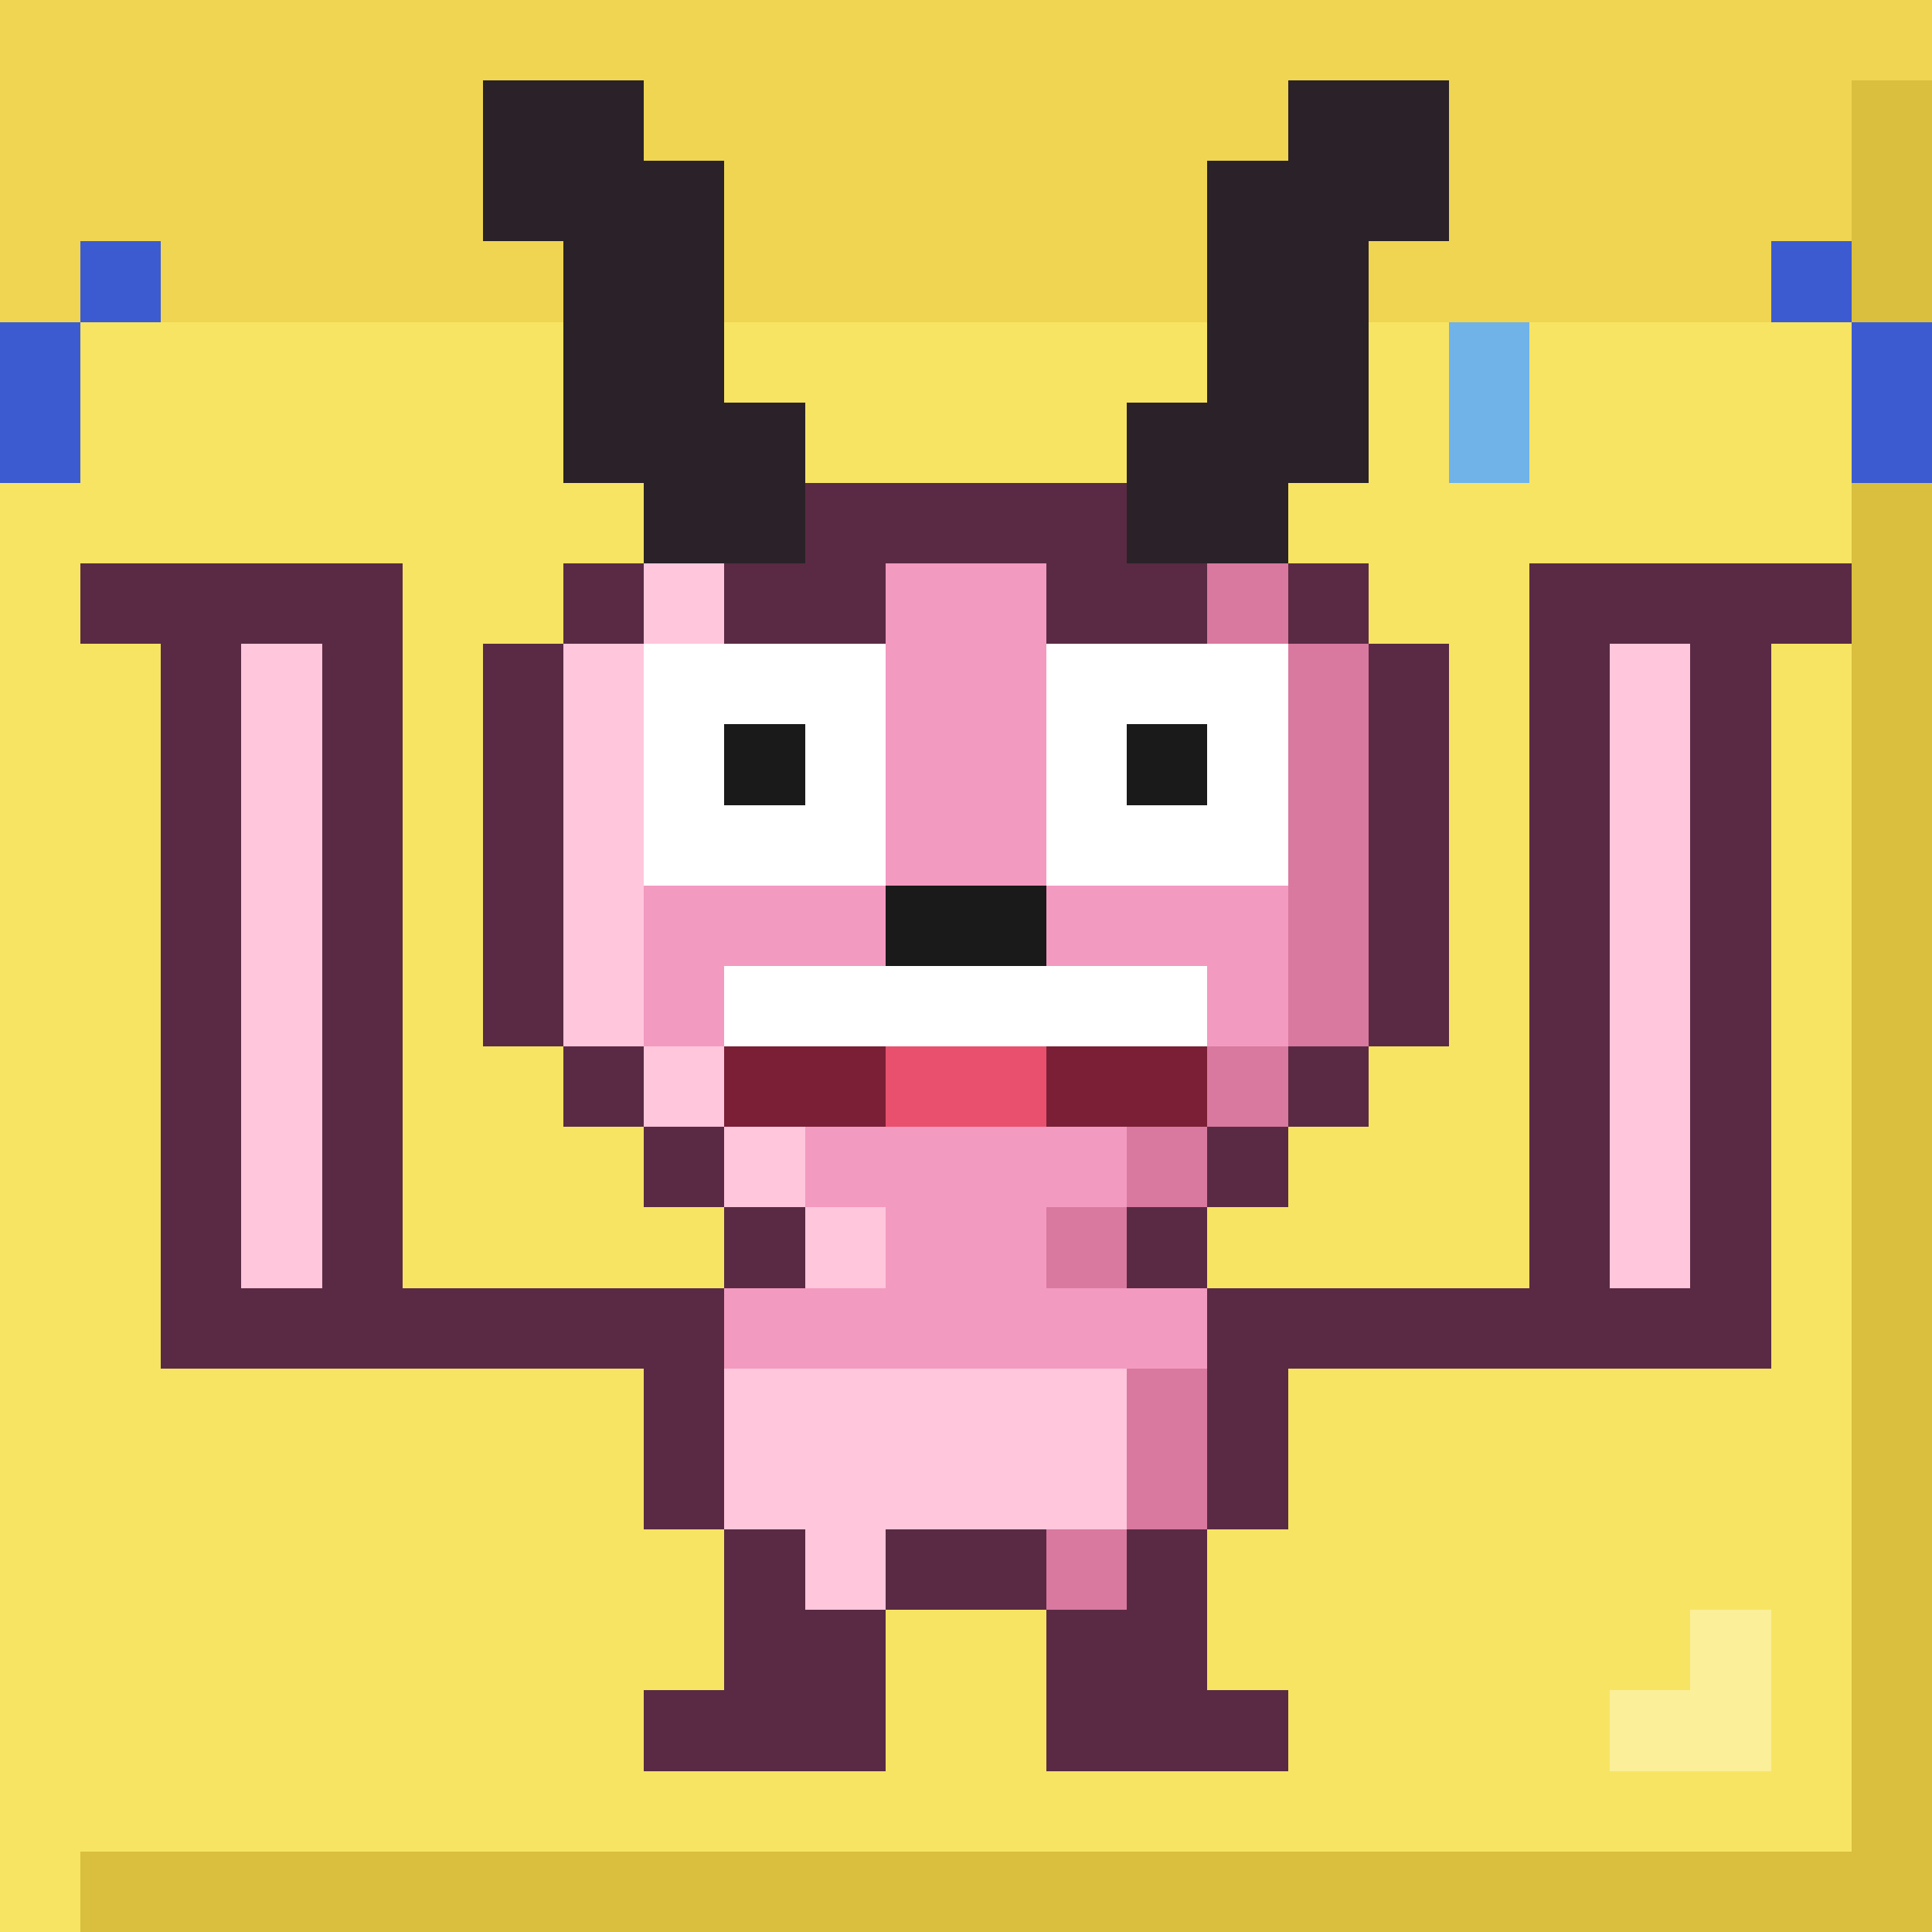
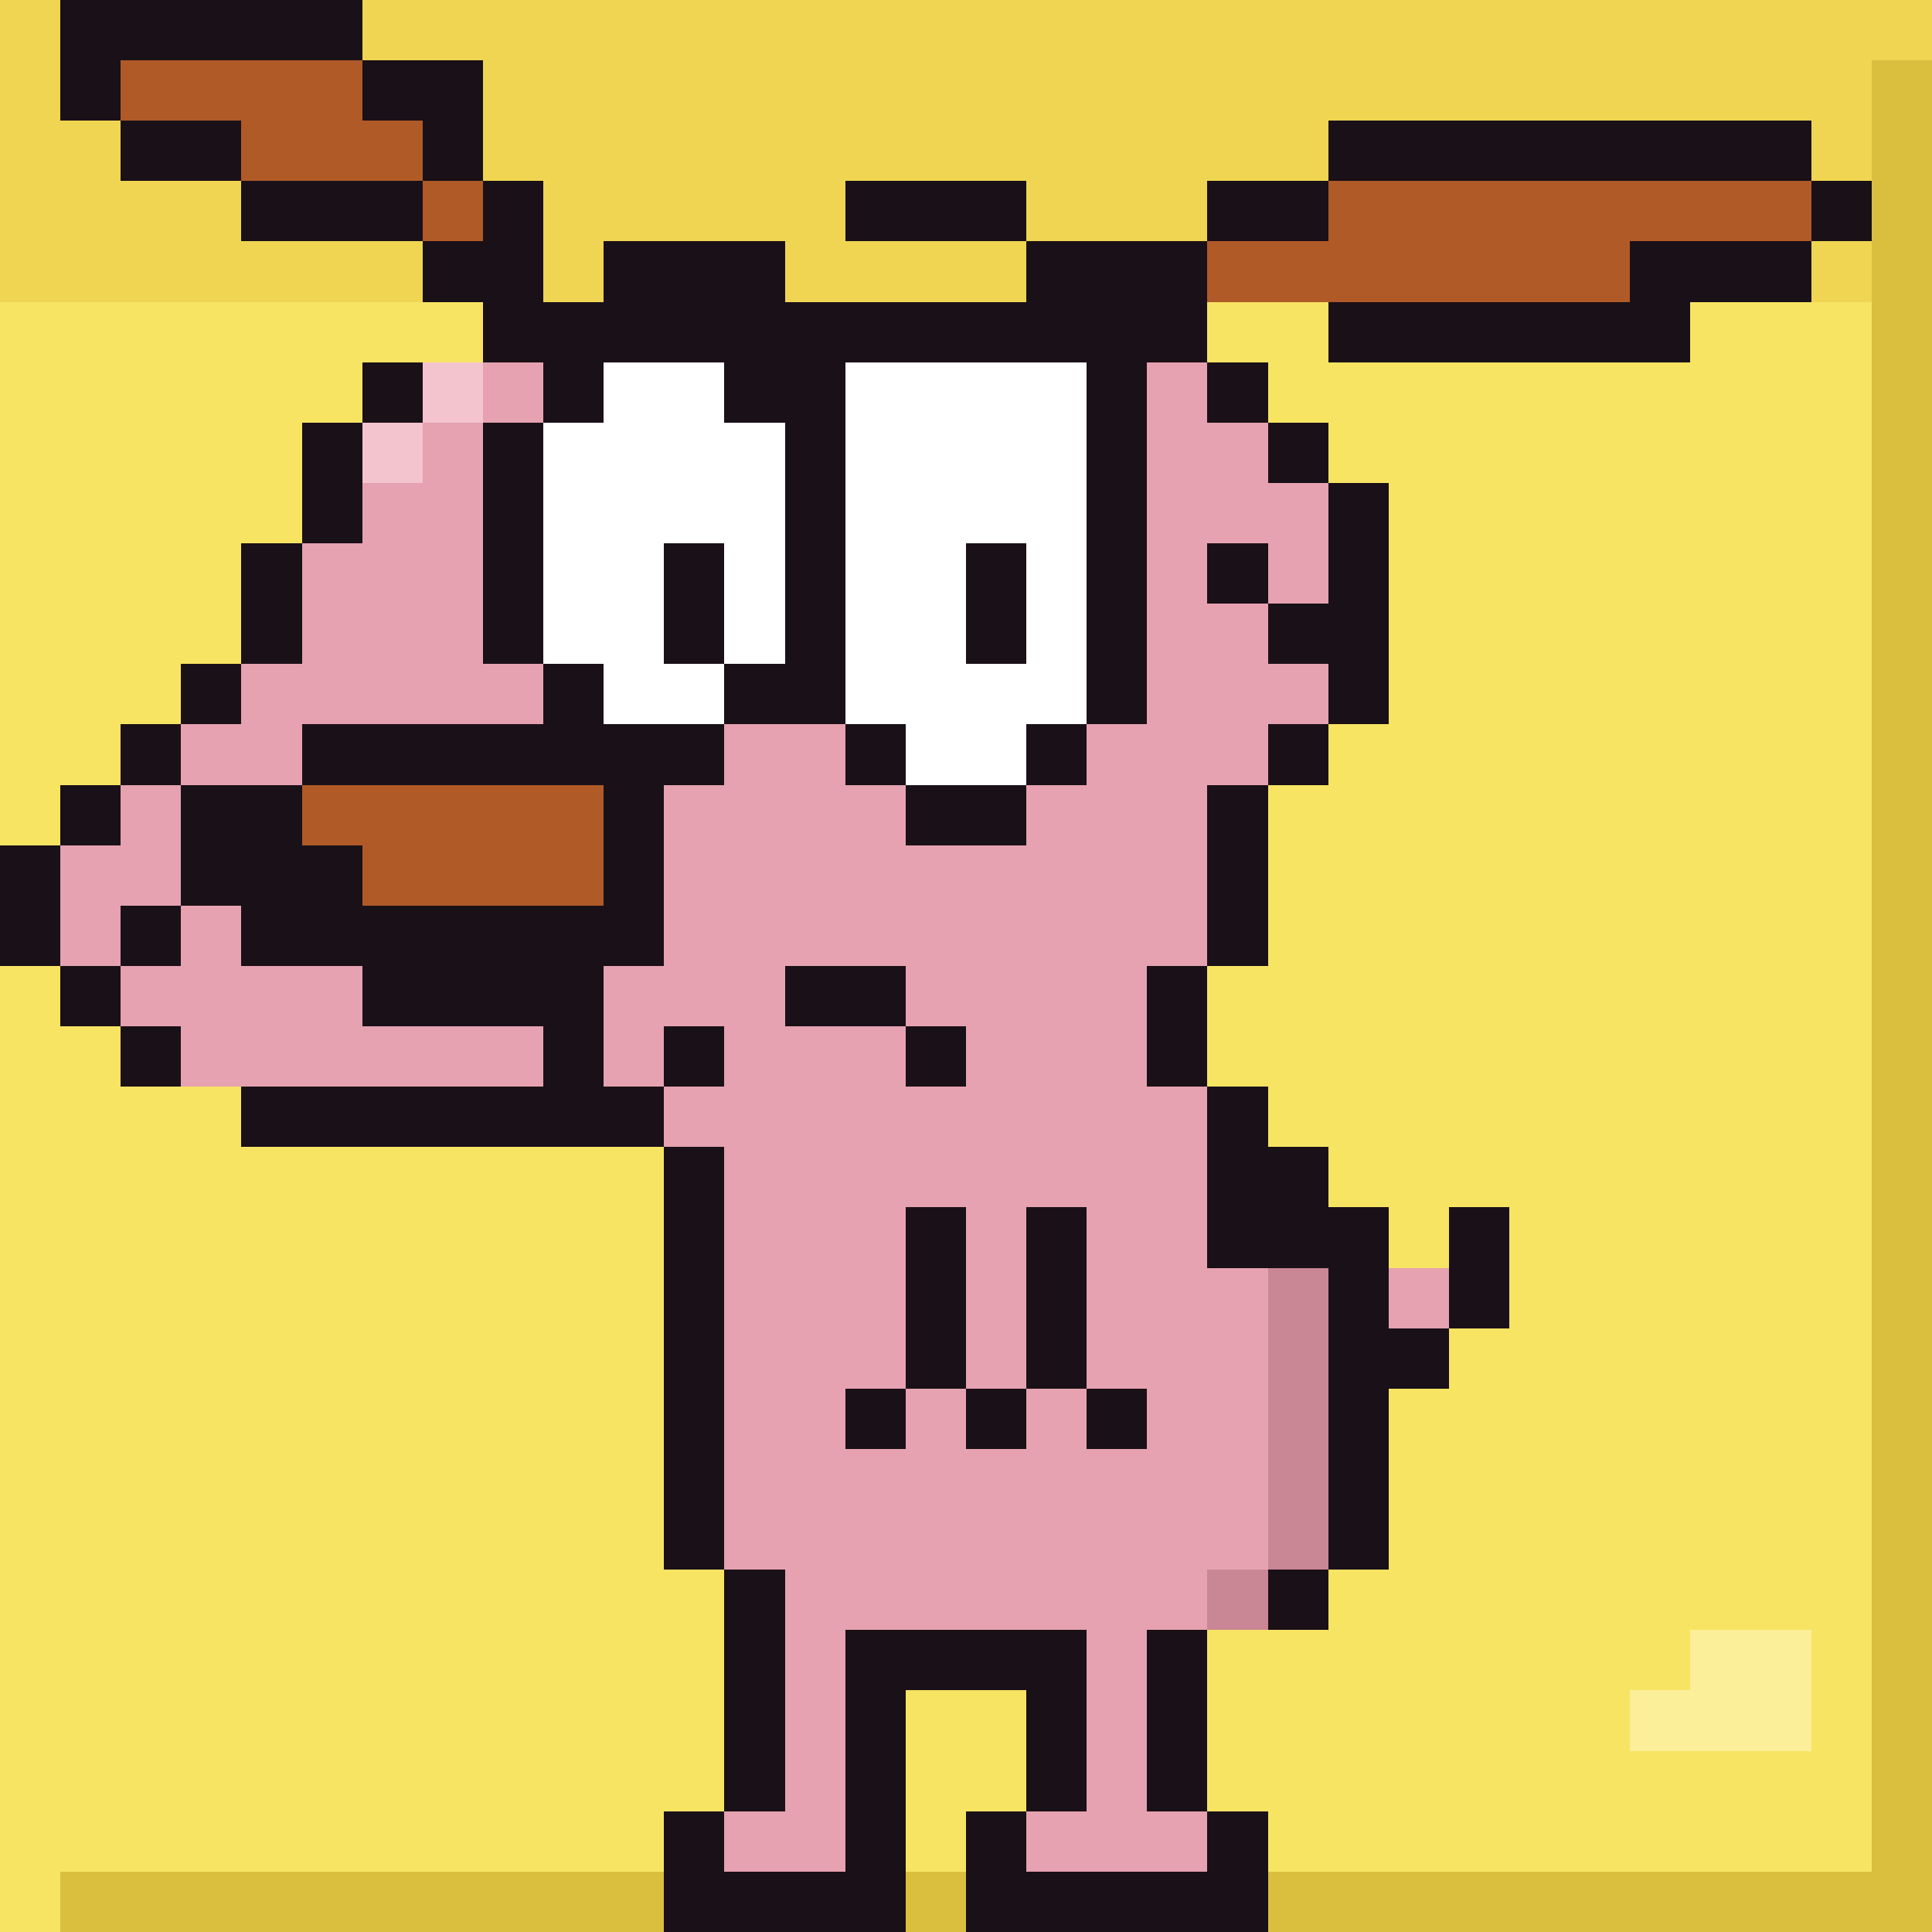
- <svg xmlns="http://www.w3.org/2000/svg" width="24" height="24" viewBox="0 0 24 24" shape-rendering="crispEdges">
-   <rect x="0" y="0" width="24" height="24" fill="#f7e463" />
-   <rect x="0" y="0" width="24" height="4" fill="#efd552" />
-   <rect x="23" y="1" width="1" height="23" fill="#d9bf3d" />
-   <rect x="1" y="23" width="23" height="1" fill="#d9bf3d" />
-   <rect x="20" y="21" width="2" height="1" fill="#fbef9a" />
-   <rect x="21" y="20" width="1" height="1" fill="#fbef9a" />
-   <rect x="8" y="6" width="8" height="1" fill="#5a2a44" />
-   <rect x="1" y="7" width="4" height="1" fill="#5a2a44" />
-   <rect x="7" y="7" width="1" height="1" fill="#5a2a44" />
-   <rect x="8" y="7" width="1" height="1" fill="#ffc6dc" />
-   <rect x="9" y="7" width="2" height="1" fill="#5a2a44" />
-   <rect x="11" y="7" width="2" height="1" fill="#f39ac0" />
-   <rect x="13" y="7" width="2" height="1" fill="#5a2a44" />
-   <rect x="15" y="7" width="1" height="1" fill="#d9799f" />
-   <rect x="16" y="7" width="1" height="1" fill="#5a2a44" />
-   <rect x="19" y="7" width="4" height="1" fill="#5a2a44" />
-   <rect x="2" y="8" width="1" height="1" fill="#5a2a44" />
-   <rect x="3" y="8" width="1" height="1" fill="#ffc6dc" />
-   <rect x="4" y="8" width="1" height="1" fill="#5a2a44" />
-   <rect x="6" y="8" width="1" height="1" fill="#5a2a44" />
-   <rect x="7" y="8" width="1" height="1" fill="#ffc6dc" />
-   <rect x="8" y="8" width="3" height="1" fill="#fff" />
-   <rect x="11" y="8" width="2" height="1" fill="#f39ac0" />
-   <rect x="13" y="8" width="3" height="1" fill="#fff" />
-   <rect x="16" y="8" width="1" height="1" fill="#d9799f" />
-   <rect x="17" y="8" width="1" height="1" fill="#5a2a44" />
-   <rect x="19" y="8" width="1" height="1" fill="#5a2a44" />
-   <rect x="20" y="8" width="1" height="1" fill="#ffc6dc" />
-   <rect x="21" y="8" width="1" height="1" fill="#5a2a44" />
-   <rect x="2" y="9" width="1" height="1" fill="#5a2a44" />
-   <rect x="3" y="9" width="1" height="1" fill="#ffc6dc" />
-   <rect x="4" y="9" width="1" height="1" fill="#5a2a44" />
-   <rect x="6" y="9" width="1" height="1" fill="#5a2a44" />
-   <rect x="7" y="9" width="1" height="1" fill="#ffc6dc" />
-   <rect x="8" y="9" width="1" height="1" fill="#fff" />
-   <rect x="9" y="9" width="1" height="1" fill="#1a1a1a" />
-   <rect x="10" y="9" width="1" height="1" fill="#fff" />
-   <rect x="11" y="9" width="2" height="1" fill="#f39ac0" />
-   <rect x="13" y="9" width="1" height="1" fill="#fff" />
-   <rect x="14" y="9" width="1" height="1" fill="#1a1a1a" />
-   <rect x="15" y="9" width="1" height="1" fill="#fff" />
-   <rect x="16" y="9" width="1" height="1" fill="#d9799f" />
-   <rect x="17" y="9" width="1" height="1" fill="#5a2a44" />
-   <rect x="19" y="9" width="1" height="1" fill="#5a2a44" />
-   <rect x="20" y="9" width="1" height="1" fill="#ffc6dc" />
-   <rect x="21" y="9" width="1" height="1" fill="#5a2a44" />
-   <rect x="2" y="10" width="1" height="1" fill="#5a2a44" />
-   <rect x="3" y="10" width="1" height="1" fill="#ffc6dc" />
-   <rect x="4" y="10" width="1" height="1" fill="#5a2a44" />
-   <rect x="6" y="10" width="1" height="1" fill="#5a2a44" />
-   <rect x="7" y="10" width="1" height="1" fill="#ffc6dc" />
-   <rect x="8" y="10" width="3" height="1" fill="#fff" />
-   <rect x="11" y="10" width="2" height="1" fill="#f39ac0" />
-   <rect x="13" y="10" width="3" height="1" fill="#fff" />
-   <rect x="16" y="10" width="1" height="1" fill="#d9799f" />
-   <rect x="17" y="10" width="1" height="1" fill="#5a2a44" />
-   <rect x="19" y="10" width="1" height="1" fill="#5a2a44" />
-   <rect x="20" y="10" width="1" height="1" fill="#ffc6dc" />
-   <rect x="21" y="10" width="1" height="1" fill="#5a2a44" />
-   <rect x="2" y="11" width="1" height="1" fill="#5a2a44" />
-   <rect x="3" y="11" width="1" height="1" fill="#ffc6dc" />
-   <rect x="4" y="11" width="1" height="1" fill="#5a2a44" />
-   <rect x="6" y="11" width="1" height="1" fill="#5a2a44" />
-   <rect x="7" y="11" width="1" height="1" fill="#ffc6dc" />
-   <rect x="8" y="11" width="3" height="1" fill="#f39ac0" />
-   <rect x="11" y="11" width="2" height="1" fill="#1a1a1a" />
-   <rect x="13" y="11" width="3" height="1" fill="#f39ac0" />
-   <rect x="16" y="11" width="1" height="1" fill="#d9799f" />
-   <rect x="17" y="11" width="1" height="1" fill="#5a2a44" />
-   <rect x="19" y="11" width="1" height="1" fill="#5a2a44" />
-   <rect x="20" y="11" width="1" height="1" fill="#ffc6dc" />
-   <rect x="21" y="11" width="1" height="1" fill="#5a2a44" />
-   <rect x="2" y="12" width="1" height="1" fill="#5a2a44" />
-   <rect x="3" y="12" width="1" height="1" fill="#ffc6dc" />
-   <rect x="4" y="12" width="1" height="1" fill="#5a2a44" />
-   <rect x="6" y="12" width="1" height="1" fill="#5a2a44" />
-   <rect x="7" y="12" width="1" height="1" fill="#ffc6dc" />
-   <rect x="8" y="12" width="1" height="1" fill="#f39ac0" />
-   <rect x="9" y="12" width="6" height="1" fill="#fff" />
-   <rect x="15" y="12" width="1" height="1" fill="#f39ac0" />
-   <rect x="16" y="12" width="1" height="1" fill="#d9799f" />
-   <rect x="17" y="12" width="1" height="1" fill="#5a2a44" />
-   <rect x="19" y="12" width="1" height="1" fill="#5a2a44" />
-   <rect x="20" y="12" width="1" height="1" fill="#ffc6dc" />
-   <rect x="21" y="12" width="1" height="1" fill="#5a2a44" />
-   <rect x="2" y="13" width="1" height="1" fill="#5a2a44" />
-   <rect x="3" y="13" width="1" height="1" fill="#ffc6dc" />
-   <rect x="4" y="13" width="1" height="1" fill="#5a2a44" />
-   <rect x="7" y="13" width="1" height="1" fill="#5a2a44" />
-   <rect x="8" y="13" width="1" height="1" fill="#ffc6dc" />
-   <rect x="9" y="13" width="2" height="1" fill="#7a1f35" />
-   <rect x="11" y="13" width="2" height="1" fill="#e8506e" />
-   <rect x="13" y="13" width="2" height="1" fill="#7a1f35" />
-   <rect x="15" y="13" width="1" height="1" fill="#d9799f" />
-   <rect x="16" y="13" width="1" height="1" fill="#5a2a44" />
-   <rect x="19" y="13" width="1" height="1" fill="#5a2a44" />
-   <rect x="20" y="13" width="1" height="1" fill="#ffc6dc" />
-   <rect x="21" y="13" width="1" height="1" fill="#5a2a44" />
-   <rect x="2" y="14" width="1" height="1" fill="#5a2a44" />
-   <rect x="3" y="14" width="1" height="1" fill="#ffc6dc" />
-   <rect x="4" y="14" width="1" height="1" fill="#5a2a44" />
-   <rect x="8" y="14" width="1" height="1" fill="#5a2a44" />
-   <rect x="9" y="14" width="1" height="1" fill="#ffc6dc" />
-   <rect x="10" y="14" width="4" height="1" fill="#f39ac0" />
-   <rect x="14" y="14" width="1" height="1" fill="#d9799f" />
-   <rect x="15" y="14" width="1" height="1" fill="#5a2a44" />
-   <rect x="19" y="14" width="1" height="1" fill="#5a2a44" />
-   <rect x="20" y="14" width="1" height="1" fill="#ffc6dc" />
-   <rect x="21" y="14" width="1" height="1" fill="#5a2a44" />
-   <rect x="2" y="15" width="1" height="1" fill="#5a2a44" />
-   <rect x="3" y="15" width="1" height="1" fill="#ffc6dc" />
-   <rect x="4" y="15" width="1" height="1" fill="#5a2a44" />
-   <rect x="9" y="15" width="1" height="1" fill="#5a2a44" />
-   <rect x="10" y="15" width="1" height="1" fill="#ffc6dc" />
-   <rect x="11" y="15" width="2" height="1" fill="#f39ac0" />
-   <rect x="13" y="15" width="1" height="1" fill="#d9799f" />
-   <rect x="14" y="15" width="1" height="1" fill="#5a2a44" />
-   <rect x="19" y="15" width="1" height="1" fill="#5a2a44" />
-   <rect x="20" y="15" width="1" height="1" fill="#ffc6dc" />
-   <rect x="21" y="15" width="1" height="1" fill="#5a2a44" />
-   <rect x="2" y="16" width="7" height="1" fill="#5a2a44" />
-   <rect x="9" y="16" width="6" height="1" fill="#f39ac0" />
-   <rect x="15" y="16" width="7" height="1" fill="#5a2a44" />
-   <rect x="8" y="17" width="1" height="1" fill="#5a2a44" />
-   <rect x="9" y="17" width="5" height="1" fill="#ffc6dc" />
-   <rect x="14" y="17" width="1" height="1" fill="#d9799f" />
-   <rect x="15" y="17" width="1" height="1" fill="#5a2a44" />
-   <rect x="8" y="18" width="1" height="1" fill="#5a2a44" />
-   <rect x="9" y="18" width="5" height="1" fill="#ffc6dc" />
-   <rect x="14" y="18" width="1" height="1" fill="#d9799f" />
-   <rect x="15" y="18" width="1" height="1" fill="#5a2a44" />
-   <rect x="9" y="19" width="1" height="1" fill="#5a2a44" />
-   <rect x="10" y="19" width="1" height="1" fill="#ffc6dc" />
-   <rect x="11" y="19" width="2" height="1" fill="#5a2a44" />
-   <rect x="13" y="19" width="1" height="1" fill="#d9799f" />
-   <rect x="14" y="19" width="1" height="1" fill="#5a2a44" />
-   <rect x="9" y="20" width="2" height="1" fill="#5a2a44" />
-   <rect x="13" y="20" width="2" height="1" fill="#5a2a44" />
-   <rect x="8" y="21" width="3" height="1" fill="#5a2a44" />
-   <rect x="13" y="21" width="3" height="1" fill="#5a2a44" />
-   <rect x="6" y="1" width="2" height="1" fill="#2a2228" />
-   <rect x="6" y="2" width="3" height="1" fill="#2a2228" />
-   <rect x="7" y="3" width="2" height="1" fill="#2a2228" />
-   <rect x="7" y="4" width="2" height="1" fill="#2a2228" />
-   <rect x="7" y="5" width="3" height="1" fill="#2a2228" />
-   <rect x="8" y="6" width="2" height="1" fill="#2a2228" />
-   <rect x="16" y="1" width="2" height="1" fill="#2a2228" />
-   <rect x="15" y="2" width="3" height="1" fill="#2a2228" />
-   <rect x="15" y="3" width="2" height="1" fill="#2a2228" />
-   <rect x="15" y="4" width="2" height="1" fill="#2a2228" />
-   <rect x="14" y="5" width="3" height="1" fill="#2a2228" />
-   <rect x="14" y="6" width="2" height="1" fill="#2a2228" />
-   <rect x="0" y="4" width="1" height="2" fill="#3d5bd0" />
-   <rect x="1" y="3" width="1" height="1" fill="#3d5bd0" />
-   <rect x="23" y="4" width="1" height="2" fill="#3d5bd0" />
-   <rect x="22" y="3" width="1" height="1" fill="#3d5bd0" />
-   <rect x="18" y="4" width="1" height="2" fill="#6fb3e8" />
+ <svg xmlns="http://www.w3.org/2000/svg" width="32" height="32" viewBox="0 0 32 32" shape-rendering="crispEdges">
+   <rect x="0" y="0" width="32" height="32" fill="#f7e463" />
+   <rect x="0" y="0" width="32" height="5" fill="#efd552" />
+   <rect x="31" y="1" width="1" height="31" fill="#d9bf3d" />
+   <rect x="1" y="31" width="31" height="1" fill="#d9bf3d" />
+   <rect x="27" y="28" width="3" height="1" fill="#fbef9a" />
+   <rect x="28" y="27" width="2" height="1" fill="#fbef9a" />
+   <rect x="1" y="0" width="1" height="1" fill="#1a1018" />
+   <rect x="2" y="0" width="1" height="1" fill="#1a1018" />
+   <rect x="3" y="0" width="1" height="1" fill="#1a1018" />
+   <rect x="4" y="0" width="1" height="1" fill="#1a1018" />
+   <rect x="5" y="0" width="1" height="1" fill="#1a1018" />
+   <rect x="1" y="1" width="1" height="1" fill="#1a1018" />
+   <rect x="2" y="1" width="1" height="1" fill="#b05a28" />
+   <rect x="3" y="1" width="1" height="1" fill="#b05a28" />
+   <rect x="4" y="1" width="1" height="1" fill="#b05a28" />
+   <rect x="5" y="1" width="1" height="1" fill="#b05a28" />
+   <rect x="6" y="1" width="1" height="1" fill="#1a1018" />
+   <rect x="7" y="1" width="1" height="1" fill="#1a1018" />
+   <rect x="2" y="2" width="1" height="1" fill="#1a1018" />
+   <rect x="3" y="2" width="1" height="1" fill="#1a1018" />
+   <rect x="4" y="2" width="1" height="1" fill="#b05a28" />
+   <rect x="5" y="2" width="1" height="1" fill="#b05a28" />
+   <rect x="6" y="2" width="1" height="1" fill="#b05a28" />
+   <rect x="7" y="2" width="1" height="1" fill="#1a1018" />
+   <rect x="22" y="2" width="1" height="1" fill="#1a1018" />
+   <rect x="23" y="2" width="1" height="1" fill="#1a1018" />
+   <rect x="24" y="2" width="1" height="1" fill="#1a1018" />
+   <rect x="25" y="2" width="1" height="1" fill="#1a1018" />
+   <rect x="26" y="2" width="1" height="1" fill="#1a1018" />
+   <rect x="27" y="2" width="1" height="1" fill="#1a1018" />
+   <rect x="28" y="2" width="1" height="1" fill="#1a1018" />
+   <rect x="29" y="2" width="1" height="1" fill="#1a1018" />
+   <rect x="4" y="3" width="1" height="1" fill="#1a1018" />
+   <rect x="5" y="3" width="1" height="1" fill="#1a1018" />
+   <rect x="6" y="3" width="1" height="1" fill="#1a1018" />
+   <rect x="7" y="3" width="1" height="1" fill="#b05a28" />
+   <rect x="8" y="3" width="1" height="1" fill="#1a1018" />
+   <rect x="14" y="3" width="1" height="1" fill="#1a1018" />
+   <rect x="15" y="3" width="1" height="1" fill="#1a1018" />
+   <rect x="16" y="3" width="1" height="1" fill="#1a1018" />
+   <rect x="20" y="3" width="1" height="1" fill="#1a1018" />
+   <rect x="21" y="3" width="1" height="1" fill="#1a1018" />
+   <rect x="22" y="3" width="1" height="1" fill="#b05a28" />
+   <rect x="23" y="3" width="1" height="1" fill="#b05a28" />
+   <rect x="24" y="3" width="1" height="1" fill="#b05a28" />
+   <rect x="25" y="3" width="1" height="1" fill="#b05a28" />
+   <rect x="26" y="3" width="1" height="1" fill="#b05a28" />
+   <rect x="27" y="3" width="1" height="1" fill="#b05a28" />
+   <rect x="28" y="3" width="1" height="1" fill="#b05a28" />
+   <rect x="29" y="3" width="1" height="1" fill="#b05a28" />
+   <rect x="30" y="3" width="1" height="1" fill="#1a1018" />
+   <rect x="7" y="4" width="1" height="1" fill="#1a1018" />
+   <rect x="8" y="4" width="1" height="1" fill="#1a1018" />
+   <rect x="10" y="4" width="1" height="1" fill="#1a1018" />
+   <rect x="11" y="4" width="1" height="1" fill="#1a1018" />
+   <rect x="12" y="4" width="1" height="1" fill="#1a1018" />
+   <rect x="17" y="4" width="1" height="1" fill="#1a1018" />
+   <rect x="18" y="4" width="1" height="1" fill="#1a1018" />
+   <rect x="19" y="4" width="1" height="1" fill="#1a1018" />
+   <rect x="20" y="4" width="1" height="1" fill="#b05a28" />
+   <rect x="21" y="4" width="1" height="1" fill="#b05a28" />
+   <rect x="22" y="4" width="1" height="1" fill="#b05a28" />
+   <rect x="23" y="4" width="1" height="1" fill="#b05a28" />
+   <rect x="24" y="4" width="1" height="1" fill="#b05a28" />
+   <rect x="25" y="4" width="1" height="1" fill="#b05a28" />
+   <rect x="26" y="4" width="1" height="1" fill="#b05a28" />
+   <rect x="27" y="4" width="1" height="1" fill="#1a1018" />
+   <rect x="28" y="4" width="1" height="1" fill="#1a1018" />
+   <rect x="29" y="4" width="1" height="1" fill="#1a1018" />
+   <rect x="8" y="5" width="1" height="1" fill="#1a1018" />
+   <rect x="9" y="5" width="1" height="1" fill="#1a1018" />
+   <rect x="10" y="5" width="1" height="1" fill="#1a1018" />
+   <rect x="11" y="5" width="1" height="1" fill="#1a1018" />
+   <rect x="12" y="5" width="1" height="1" fill="#1a1018" />
+   <rect x="13" y="5" width="1" height="1" fill="#1a1018" />
+   <rect x="14" y="5" width="1" height="1" fill="#1a1018" />
+   <rect x="15" y="5" width="1" height="1" fill="#1a1018" />
+   <rect x="16" y="5" width="1" height="1" fill="#1a1018" />
+   <rect x="17" y="5" width="1" height="1" fill="#1a1018" />
+   <rect x="18" y="5" width="1" height="1" fill="#1a1018" />
+   <rect x="19" y="5" width="1" height="1" fill="#1a1018" />
+   <rect x="22" y="5" width="1" height="1" fill="#1a1018" />
+   <rect x="23" y="5" width="1" height="1" fill="#1a1018" />
+   <rect x="24" y="5" width="1" height="1" fill="#1a1018" />
+   <rect x="25" y="5" width="1" height="1" fill="#1a1018" />
+   <rect x="26" y="5" width="1" height="1" fill="#1a1018" />
+   <rect x="27" y="5" width="1" height="1" fill="#1a1018" />
+   <rect x="6" y="6" width="1" height="1" fill="#1a1018" />
+   <rect x="7" y="6" width="1" height="1" fill="#f4c4ce" />
+   <rect x="8" y="6" width="1" height="1" fill="#e6a2b0" />
+   <rect x="9" y="6" width="1" height="1" fill="#1a1018" />
+   <rect x="10" y="6" width="1" height="1" fill="#ffffff" />
+   <rect x="11" y="6" width="1" height="1" fill="#ffffff" />
+   <rect x="12" y="6" width="1" height="1" fill="#1a1018" />
+   <rect x="13" y="6" width="1" height="1" fill="#1a1018" />
+   <rect x="14" y="6" width="1" height="1" fill="#ffffff" />
+   <rect x="15" y="6" width="1" height="1" fill="#ffffff" />
+   <rect x="16" y="6" width="1" height="1" fill="#ffffff" />
+   <rect x="17" y="6" width="1" height="1" fill="#ffffff" />
+   <rect x="18" y="6" width="1" height="1" fill="#1a1018" />
+   <rect x="19" y="6" width="1" height="1" fill="#e6a2b0" />
+   <rect x="20" y="6" width="1" height="1" fill="#1a1018" />
+   <rect x="5" y="7" width="1" height="1" fill="#1a1018" />
+   <rect x="6" y="7" width="1" height="1" fill="#f4c4ce" />
+   <rect x="7" y="7" width="1" height="1" fill="#e6a2b0" />
+   <rect x="8" y="7" width="1" height="1" fill="#1a1018" />
+   <rect x="9" y="7" width="1" height="1" fill="#ffffff" />
+   <rect x="10" y="7" width="1" height="1" fill="#ffffff" />
+   <rect x="11" y="7" width="1" height="1" fill="#ffffff" />
+   <rect x="12" y="7" width="1" height="1" fill="#ffffff" />
+   <rect x="13" y="7" width="1" height="1" fill="#1a1018" />
+   <rect x="14" y="7" width="1" height="1" fill="#ffffff" />
+   <rect x="15" y="7" width="1" height="1" fill="#ffffff" />
+   <rect x="16" y="7" width="1" height="1" fill="#ffffff" />
+   <rect x="17" y="7" width="1" height="1" fill="#ffffff" />
+   <rect x="18" y="7" width="1" height="1" fill="#1a1018" />
+   <rect x="19" y="7" width="1" height="1" fill="#e6a2b0" />
+   <rect x="20" y="7" width="1" height="1" fill="#e6a2b0" />
+   <rect x="21" y="7" width="1" height="1" fill="#1a1018" />
+   <rect x="5" y="8" width="1" height="1" fill="#1a1018" />
+   <rect x="6" y="8" width="1" height="1" fill="#e6a2b0" />
+   <rect x="7" y="8" width="1" height="1" fill="#e6a2b0" />
+   <rect x="8" y="8" width="1" height="1" fill="#1a1018" />
+   <rect x="9" y="8" width="1" height="1" fill="#ffffff" />
+   <rect x="10" y="8" width="1" height="1" fill="#ffffff" />
+   <rect x="11" y="8" width="1" height="1" fill="#ffffff" />
+   <rect x="12" y="8" width="1" height="1" fill="#ffffff" />
+   <rect x="13" y="8" width="1" height="1" fill="#1a1018" />
+   <rect x="14" y="8" width="1" height="1" fill="#ffffff" />
+   <rect x="15" y="8" width="1" height="1" fill="#ffffff" />
+   <rect x="16" y="8" width="1" height="1" fill="#ffffff" />
+   <rect x="17" y="8" width="1" height="1" fill="#ffffff" />
+   <rect x="18" y="8" width="1" height="1" fill="#1a1018" />
+   <rect x="19" y="8" width="1" height="1" fill="#e6a2b0" />
+   <rect x="20" y="8" width="1" height="1" fill="#e6a2b0" />
+   <rect x="21" y="8" width="1" height="1" fill="#e6a2b0" />
+   <rect x="22" y="8" width="1" height="1" fill="#1a1018" />
+   <rect x="4" y="9" width="1" height="1" fill="#1a1018" />
+   <rect x="5" y="9" width="1" height="1" fill="#e6a2b0" />
+   <rect x="6" y="9" width="1" height="1" fill="#e6a2b0" />
+   <rect x="7" y="9" width="1" height="1" fill="#e6a2b0" />
+   <rect x="8" y="9" width="1" height="1" fill="#1a1018" />
+   <rect x="9" y="9" width="1" height="1" fill="#ffffff" />
+   <rect x="10" y="9" width="1" height="1" fill="#ffffff" />
+   <rect x="11" y="9" width="1" height="1" fill="#1a1018" />
+   <rect x="12" y="9" width="1" height="1" fill="#ffffff" />
+   <rect x="13" y="9" width="1" height="1" fill="#1a1018" />
+   <rect x="14" y="9" width="1" height="1" fill="#ffffff" />
+   <rect x="15" y="9" width="1" height="1" fill="#ffffff" />
+   <rect x="16" y="9" width="1" height="1" fill="#1a1018" />
+   <rect x="17" y="9" width="1" height="1" fill="#ffffff" />
+   <rect x="18" y="9" width="1" height="1" fill="#1a1018" />
+   <rect x="19" y="9" width="1" height="1" fill="#e6a2b0" />
+   <rect x="20" y="9" width="1" height="1" fill="#1a1018" />
+   <rect x="21" y="9" width="1" height="1" fill="#e6a2b0" />
+   <rect x="22" y="9" width="1" height="1" fill="#1a1018" />
+   <rect x="4" y="10" width="1" height="1" fill="#1a1018" />
+   <rect x="5" y="10" width="1" height="1" fill="#e6a2b0" />
+   <rect x="6" y="10" width="1" height="1" fill="#e6a2b0" />
+   <rect x="7" y="10" width="1" height="1" fill="#e6a2b0" />
+   <rect x="8" y="10" width="1" height="1" fill="#1a1018" />
+   <rect x="9" y="10" width="1" height="1" fill="#ffffff" />
+   <rect x="10" y="10" width="1" height="1" fill="#ffffff" />
+   <rect x="11" y="10" width="1" height="1" fill="#1a1018" />
+   <rect x="12" y="10" width="1" height="1" fill="#ffffff" />
+   <rect x="13" y="10" width="1" height="1" fill="#1a1018" />
+   <rect x="14" y="10" width="1" height="1" fill="#ffffff" />
+   <rect x="15" y="10" width="1" height="1" fill="#ffffff" />
+   <rect x="16" y="10" width="1" height="1" fill="#1a1018" />
+   <rect x="17" y="10" width="1" height="1" fill="#ffffff" />
+   <rect x="18" y="10" width="1" height="1" fill="#1a1018" />
+   <rect x="19" y="10" width="1" height="1" fill="#e6a2b0" />
+   <rect x="20" y="10" width="1" height="1" fill="#e6a2b0" />
+   <rect x="21" y="10" width="1" height="1" fill="#1a1018" />
+   <rect x="22" y="10" width="1" height="1" fill="#1a1018" />
+   <rect x="3" y="11" width="1" height="1" fill="#1a1018" />
+   <rect x="4" y="11" width="1" height="1" fill="#e6a2b0" />
+   <rect x="5" y="11" width="1" height="1" fill="#e6a2b0" />
+   <rect x="6" y="11" width="1" height="1" fill="#e6a2b0" />
+   <rect x="7" y="11" width="1" height="1" fill="#e6a2b0" />
+   <rect x="8" y="11" width="1" height="1" fill="#e6a2b0" />
+   <rect x="9" y="11" width="1" height="1" fill="#1a1018" />
+   <rect x="10" y="11" width="1" height="1" fill="#ffffff" />
+   <rect x="11" y="11" width="1" height="1" fill="#ffffff" />
+   <rect x="12" y="11" width="1" height="1" fill="#1a1018" />
+   <rect x="13" y="11" width="1" height="1" fill="#1a1018" />
+   <rect x="14" y="11" width="1" height="1" fill="#ffffff" />
+   <rect x="15" y="11" width="1" height="1" fill="#ffffff" />
+   <rect x="16" y="11" width="1" height="1" fill="#ffffff" />
+   <rect x="17" y="11" width="1" height="1" fill="#ffffff" />
+   <rect x="18" y="11" width="1" height="1" fill="#1a1018" />
+   <rect x="19" y="11" width="1" height="1" fill="#e6a2b0" />
+   <rect x="20" y="11" width="1" height="1" fill="#e6a2b0" />
+   <rect x="21" y="11" width="1" height="1" fill="#e6a2b0" />
+   <rect x="22" y="11" width="1" height="1" fill="#1a1018" />
+   <rect x="2" y="12" width="1" height="1" fill="#1a1018" />
+   <rect x="3" y="12" width="1" height="1" fill="#e6a2b0" />
+   <rect x="4" y="12" width="1" height="1" fill="#e6a2b0" />
+   <rect x="5" y="12" width="1" height="1" fill="#1a1018" />
+   <rect x="6" y="12" width="1" height="1" fill="#1a1018" />
+   <rect x="7" y="12" width="1" height="1" fill="#1a1018" />
+   <rect x="8" y="12" width="1" height="1" fill="#1a1018" />
+   <rect x="9" y="12" width="1" height="1" fill="#1a1018" />
+   <rect x="10" y="12" width="1" height="1" fill="#1a1018" />
+   <rect x="11" y="12" width="1" height="1" fill="#1a1018" />
+   <rect x="12" y="12" width="1" height="1" fill="#e6a2b0" />
+   <rect x="13" y="12" width="1" height="1" fill="#e6a2b0" />
+   <rect x="14" y="12" width="1" height="1" fill="#1a1018" />
+   <rect x="15" y="12" width="1" height="1" fill="#ffffff" />
+   <rect x="16" y="12" width="1" height="1" fill="#ffffff" />
+   <rect x="17" y="12" width="1" height="1" fill="#1a1018" />
+   <rect x="18" y="12" width="1" height="1" fill="#e6a2b0" />
+   <rect x="19" y="12" width="1" height="1" fill="#e6a2b0" />
+   <rect x="20" y="12" width="1" height="1" fill="#e6a2b0" />
+   <rect x="21" y="12" width="1" height="1" fill="#1a1018" />
+   <rect x="1" y="13" width="1" height="1" fill="#1a1018" />
+   <rect x="2" y="13" width="1" height="1" fill="#e6a2b0" />
+   <rect x="3" y="13" width="1" height="1" fill="#1a1018" />
+   <rect x="4" y="13" width="1" height="1" fill="#1a1018" />
+   <rect x="5" y="13" width="1" height="1" fill="#b05a28" />
+   <rect x="6" y="13" width="1" height="1" fill="#b05a28" />
+   <rect x="7" y="13" width="1" height="1" fill="#b05a28" />
+   <rect x="8" y="13" width="1" height="1" fill="#b05a28" />
+   <rect x="9" y="13" width="1" height="1" fill="#b05a28" />
+   <rect x="10" y="13" width="1" height="1" fill="#1a1018" />
+   <rect x="11" y="13" width="1" height="1" fill="#e6a2b0" />
+   <rect x="12" y="13" width="1" height="1" fill="#e6a2b0" />
+   <rect x="13" y="13" width="1" height="1" fill="#e6a2b0" />
+   <rect x="14" y="13" width="1" height="1" fill="#e6a2b0" />
+   <rect x="15" y="13" width="1" height="1" fill="#1a1018" />
+   <rect x="16" y="13" width="1" height="1" fill="#1a1018" />
+   <rect x="17" y="13" width="1" height="1" fill="#e6a2b0" />
+   <rect x="18" y="13" width="1" height="1" fill="#e6a2b0" />
+   <rect x="19" y="13" width="1" height="1" fill="#e6a2b0" />
+   <rect x="20" y="13" width="1" height="1" fill="#1a1018" />
+   <rect x="0" y="14" width="1" height="1" fill="#1a1018" />
+   <rect x="1" y="14" width="1" height="1" fill="#e6a2b0" />
+   <rect x="2" y="14" width="1" height="1" fill="#e6a2b0" />
+   <rect x="3" y="14" width="1" height="1" fill="#1a1018" />
+   <rect x="4" y="14" width="1" height="1" fill="#1a1018" />
+   <rect x="5" y="14" width="1" height="1" fill="#1a1018" />
+   <rect x="6" y="14" width="1" height="1" fill="#b05a28" />
+   <rect x="7" y="14" width="1" height="1" fill="#b05a28" />
+   <rect x="8" y="14" width="1" height="1" fill="#b05a28" />
+   <rect x="9" y="14" width="1" height="1" fill="#b05a28" />
+   <rect x="10" y="14" width="1" height="1" fill="#1a1018" />
+   <rect x="11" y="14" width="1" height="1" fill="#e6a2b0" />
+   <rect x="12" y="14" width="1" height="1" fill="#e6a2b0" />
+   <rect x="13" y="14" width="1" height="1" fill="#e6a2b0" />
+   <rect x="14" y="14" width="1" height="1" fill="#e6a2b0" />
+   <rect x="15" y="14" width="1" height="1" fill="#e6a2b0" />
+   <rect x="16" y="14" width="1" height="1" fill="#e6a2b0" />
+   <rect x="17" y="14" width="1" height="1" fill="#e6a2b0" />
+   <rect x="18" y="14" width="1" height="1" fill="#e6a2b0" />
+   <rect x="19" y="14" width="1" height="1" fill="#e6a2b0" />
+   <rect x="20" y="14" width="1" height="1" fill="#1a1018" />
+   <rect x="0" y="15" width="1" height="1" fill="#1a1018" />
+   <rect x="1" y="15" width="1" height="1" fill="#e6a2b0" />
+   <rect x="2" y="15" width="1" height="1" fill="#1a1018" />
+   <rect x="3" y="15" width="1" height="1" fill="#e6a2b0" />
+   <rect x="4" y="15" width="1" height="1" fill="#1a1018" />
+   <rect x="5" y="15" width="1" height="1" fill="#1a1018" />
+   <rect x="6" y="15" width="1" height="1" fill="#1a1018" />
+   <rect x="7" y="15" width="1" height="1" fill="#1a1018" />
+   <rect x="8" y="15" width="1" height="1" fill="#1a1018" />
+   <rect x="9" y="15" width="1" height="1" fill="#1a1018" />
+   <rect x="10" y="15" width="1" height="1" fill="#1a1018" />
+   <rect x="11" y="15" width="1" height="1" fill="#e6a2b0" />
+   <rect x="12" y="15" width="1" height="1" fill="#e6a2b0" />
+   <rect x="13" y="15" width="1" height="1" fill="#e6a2b0" />
+   <rect x="14" y="15" width="1" height="1" fill="#e6a2b0" />
+   <rect x="15" y="15" width="1" height="1" fill="#e6a2b0" />
+   <rect x="16" y="15" width="1" height="1" fill="#e6a2b0" />
+   <rect x="17" y="15" width="1" height="1" fill="#e6a2b0" />
+   <rect x="18" y="15" width="1" height="1" fill="#e6a2b0" />
+   <rect x="19" y="15" width="1" height="1" fill="#e6a2b0" />
+   <rect x="20" y="15" width="1" height="1" fill="#1a1018" />
+   <rect x="1" y="16" width="1" height="1" fill="#1a1018" />
+   <rect x="2" y="16" width="1" height="1" fill="#e6a2b0" />
+   <rect x="3" y="16" width="1" height="1" fill="#e6a2b0" />
+   <rect x="4" y="16" width="1" height="1" fill="#e6a2b0" />
+   <rect x="5" y="16" width="1" height="1" fill="#e6a2b0" />
+   <rect x="6" y="16" width="1" height="1" fill="#1a1018" />
+   <rect x="7" y="16" width="1" height="1" fill="#1a1018" />
+   <rect x="8" y="16" width="1" height="1" fill="#1a1018" />
+   <rect x="9" y="16" width="1" height="1" fill="#1a1018" />
+   <rect x="10" y="16" width="1" height="1" fill="#e6a2b0" />
+   <rect x="11" y="16" width="1" height="1" fill="#e6a2b0" />
+   <rect x="12" y="16" width="1" height="1" fill="#e6a2b0" />
+   <rect x="13" y="16" width="1" height="1" fill="#1a1018" />
+   <rect x="14" y="16" width="1" height="1" fill="#1a1018" />
+   <rect x="15" y="16" width="1" height="1" fill="#e6a2b0" />
+   <rect x="16" y="16" width="1" height="1" fill="#e6a2b0" />
+   <rect x="17" y="16" width="1" height="1" fill="#e6a2b0" />
+   <rect x="18" y="16" width="1" height="1" fill="#e6a2b0" />
+   <rect x="19" y="16" width="1" height="1" fill="#1a1018" />
+   <rect x="2" y="17" width="1" height="1" fill="#1a1018" />
+   <rect x="3" y="17" width="1" height="1" fill="#e6a2b0" />
+   <rect x="4" y="17" width="1" height="1" fill="#e6a2b0" />
+   <rect x="5" y="17" width="1" height="1" fill="#e6a2b0" />
+   <rect x="6" y="17" width="1" height="1" fill="#e6a2b0" />
+   <rect x="7" y="17" width="1" height="1" fill="#e6a2b0" />
+   <rect x="8" y="17" width="1" height="1" fill="#e6a2b0" />
+   <rect x="9" y="17" width="1" height="1" fill="#1a1018" />
+   <rect x="10" y="17" width="1" height="1" fill="#e6a2b0" />
+   <rect x="11" y="17" width="1" height="1" fill="#1a1018" />
+   <rect x="12" y="17" width="1" height="1" fill="#e6a2b0" />
+   <rect x="13" y="17" width="1" height="1" fill="#e6a2b0" />
+   <rect x="14" y="17" width="1" height="1" fill="#e6a2b0" />
+   <rect x="15" y="17" width="1" height="1" fill="#1a1018" />
+   <rect x="16" y="17" width="1" height="1" fill="#e6a2b0" />
+   <rect x="17" y="17" width="1" height="1" fill="#e6a2b0" />
+   <rect x="18" y="17" width="1" height="1" fill="#e6a2b0" />
+   <rect x="19" y="17" width="1" height="1" fill="#1a1018" />
+   <rect x="4" y="18" width="1" height="1" fill="#1a1018" />
+   <rect x="5" y="18" width="1" height="1" fill="#1a1018" />
+   <rect x="6" y="18" width="1" height="1" fill="#1a1018" />
+   <rect x="7" y="18" width="1" height="1" fill="#1a1018" />
+   <rect x="8" y="18" width="1" height="1" fill="#1a1018" />
+   <rect x="9" y="18" width="1" height="1" fill="#1a1018" />
+   <rect x="10" y="18" width="1" height="1" fill="#1a1018" />
+   <rect x="11" y="18" width="1" height="1" fill="#e6a2b0" />
+   <rect x="12" y="18" width="1" height="1" fill="#e6a2b0" />
+   <rect x="13" y="18" width="1" height="1" fill="#e6a2b0" />
+   <rect x="14" y="18" width="1" height="1" fill="#e6a2b0" />
+   <rect x="15" y="18" width="1" height="1" fill="#e6a2b0" />
+   <rect x="16" y="18" width="1" height="1" fill="#e6a2b0" />
+   <rect x="17" y="18" width="1" height="1" fill="#e6a2b0" />
+   <rect x="18" y="18" width="1" height="1" fill="#e6a2b0" />
+   <rect x="19" y="18" width="1" height="1" fill="#e6a2b0" />
+   <rect x="20" y="18" width="1" height="1" fill="#1a1018" />
+   <rect x="11" y="19" width="1" height="1" fill="#1a1018" />
+   <rect x="12" y="19" width="1" height="1" fill="#e6a2b0" />
+   <rect x="13" y="19" width="1" height="1" fill="#e6a2b0" />
+   <rect x="14" y="19" width="1" height="1" fill="#e6a2b0" />
+   <rect x="15" y="19" width="1" height="1" fill="#e6a2b0" />
+   <rect x="16" y="19" width="1" height="1" fill="#e6a2b0" />
+   <rect x="17" y="19" width="1" height="1" fill="#e6a2b0" />
+   <rect x="18" y="19" width="1" height="1" fill="#e6a2b0" />
+   <rect x="19" y="19" width="1" height="1" fill="#e6a2b0" />
+   <rect x="20" y="19" width="1" height="1" fill="#1a1018" />
+   <rect x="21" y="19" width="1" height="1" fill="#1a1018" />
+   <rect x="11" y="20" width="1" height="1" fill="#1a1018" />
+   <rect x="12" y="20" width="1" height="1" fill="#e6a2b0" />
+   <rect x="13" y="20" width="1" height="1" fill="#e6a2b0" />
+   <rect x="14" y="20" width="1" height="1" fill="#e6a2b0" />
+   <rect x="15" y="20" width="1" height="1" fill="#1a1018" />
+   <rect x="16" y="20" width="1" height="1" fill="#e6a2b0" />
+   <rect x="17" y="20" width="1" height="1" fill="#1a1018" />
+   <rect x="18" y="20" width="1" height="1" fill="#e6a2b0" />
+   <rect x="19" y="20" width="1" height="1" fill="#e6a2b0" />
+   <rect x="20" y="20" width="1" height="1" fill="#1a1018" />
+   <rect x="21" y="20" width="1" height="1" fill="#1a1018" />
+   <rect x="22" y="20" width="1" height="1" fill="#1a1018" />
+   <rect x="24" y="20" width="1" height="1" fill="#1a1018" />
+   <rect x="11" y="21" width="1" height="1" fill="#1a1018" />
+   <rect x="12" y="21" width="1" height="1" fill="#e6a2b0" />
+   <rect x="13" y="21" width="1" height="1" fill="#e6a2b0" />
+   <rect x="14" y="21" width="1" height="1" fill="#e6a2b0" />
+   <rect x="15" y="21" width="1" height="1" fill="#1a1018" />
+   <rect x="16" y="21" width="1" height="1" fill="#e6a2b0" />
+   <rect x="17" y="21" width="1" height="1" fill="#1a1018" />
+   <rect x="18" y="21" width="1" height="1" fill="#e6a2b0" />
+   <rect x="19" y="21" width="1" height="1" fill="#e6a2b0" />
+   <rect x="20" y="21" width="1" height="1" fill="#e6a2b0" />
+   <rect x="21" y="21" width="1" height="1" fill="#c98694" />
+   <rect x="22" y="21" width="1" height="1" fill="#1a1018" />
+   <rect x="23" y="21" width="1" height="1" fill="#e6a2b0" />
+   <rect x="24" y="21" width="1" height="1" fill="#1a1018" />
+   <rect x="11" y="22" width="1" height="1" fill="#1a1018" />
+   <rect x="12" y="22" width="1" height="1" fill="#e6a2b0" />
+   <rect x="13" y="22" width="1" height="1" fill="#e6a2b0" />
+   <rect x="14" y="22" width="1" height="1" fill="#e6a2b0" />
+   <rect x="15" y="22" width="1" height="1" fill="#1a1018" />
+   <rect x="16" y="22" width="1" height="1" fill="#e6a2b0" />
+   <rect x="17" y="22" width="1" height="1" fill="#1a1018" />
+   <rect x="18" y="22" width="1" height="1" fill="#e6a2b0" />
+   <rect x="19" y="22" width="1" height="1" fill="#e6a2b0" />
+   <rect x="20" y="22" width="1" height="1" fill="#e6a2b0" />
+   <rect x="21" y="22" width="1" height="1" fill="#c98694" />
+   <rect x="22" y="22" width="1" height="1" fill="#1a1018" />
+   <rect x="23" y="22" width="1" height="1" fill="#1a1018" />
+   <rect x="11" y="23" width="1" height="1" fill="#1a1018" />
+   <rect x="12" y="23" width="1" height="1" fill="#e6a2b0" />
+   <rect x="13" y="23" width="1" height="1" fill="#e6a2b0" />
+   <rect x="14" y="23" width="1" height="1" fill="#1a1018" />
+   <rect x="15" y="23" width="1" height="1" fill="#e6a2b0" />
+   <rect x="16" y="23" width="1" height="1" fill="#1a1018" />
+   <rect x="17" y="23" width="1" height="1" fill="#e6a2b0" />
+   <rect x="18" y="23" width="1" height="1" fill="#1a1018" />
+   <rect x="19" y="23" width="1" height="1" fill="#e6a2b0" />
+   <rect x="20" y="23" width="1" height="1" fill="#e6a2b0" />
+   <rect x="21" y="23" width="1" height="1" fill="#c98694" />
+   <rect x="22" y="23" width="1" height="1" fill="#1a1018" />
+   <rect x="11" y="24" width="1" height="1" fill="#1a1018" />
+   <rect x="12" y="24" width="1" height="1" fill="#e6a2b0" />
+   <rect x="13" y="24" width="1" height="1" fill="#e6a2b0" />
+   <rect x="14" y="24" width="1" height="1" fill="#e6a2b0" />
+   <rect x="15" y="24" width="1" height="1" fill="#e6a2b0" />
+   <rect x="16" y="24" width="1" height="1" fill="#e6a2b0" />
+   <rect x="17" y="24" width="1" height="1" fill="#e6a2b0" />
+   <rect x="18" y="24" width="1" height="1" fill="#e6a2b0" />
+   <rect x="19" y="24" width="1" height="1" fill="#e6a2b0" />
+   <rect x="20" y="24" width="1" height="1" fill="#e6a2b0" />
+   <rect x="21" y="24" width="1" height="1" fill="#c98694" />
+   <rect x="22" y="24" width="1" height="1" fill="#1a1018" />
+   <rect x="11" y="25" width="1" height="1" fill="#1a1018" />
+   <rect x="12" y="25" width="1" height="1" fill="#e6a2b0" />
+   <rect x="13" y="25" width="1" height="1" fill="#e6a2b0" />
+   <rect x="14" y="25" width="1" height="1" fill="#e6a2b0" />
+   <rect x="15" y="25" width="1" height="1" fill="#e6a2b0" />
+   <rect x="16" y="25" width="1" height="1" fill="#e6a2b0" />
+   <rect x="17" y="25" width="1" height="1" fill="#e6a2b0" />
+   <rect x="18" y="25" width="1" height="1" fill="#e6a2b0" />
+   <rect x="19" y="25" width="1" height="1" fill="#e6a2b0" />
+   <rect x="20" y="25" width="1" height="1" fill="#e6a2b0" />
+   <rect x="21" y="25" width="1" height="1" fill="#c98694" />
+   <rect x="22" y="25" width="1" height="1" fill="#1a1018" />
+   <rect x="12" y="26" width="1" height="1" fill="#1a1018" />
+   <rect x="13" y="26" width="1" height="1" fill="#e6a2b0" />
+   <rect x="14" y="26" width="1" height="1" fill="#e6a2b0" />
+   <rect x="15" y="26" width="1" height="1" fill="#e6a2b0" />
+   <rect x="16" y="26" width="1" height="1" fill="#e6a2b0" />
+   <rect x="17" y="26" width="1" height="1" fill="#e6a2b0" />
+   <rect x="18" y="26" width="1" height="1" fill="#e6a2b0" />
+   <rect x="19" y="26" width="1" height="1" fill="#e6a2b0" />
+   <rect x="20" y="26" width="1" height="1" fill="#c98694" />
+   <rect x="21" y="26" width="1" height="1" fill="#1a1018" />
+   <rect x="12" y="27" width="1" height="1" fill="#1a1018" />
+   <rect x="13" y="27" width="1" height="1" fill="#e6a2b0" />
+   <rect x="14" y="27" width="1" height="1" fill="#1a1018" />
+   <rect x="15" y="27" width="1" height="1" fill="#1a1018" />
+   <rect x="16" y="27" width="1" height="1" fill="#1a1018" />
+   <rect x="17" y="27" width="1" height="1" fill="#1a1018" />
+   <rect x="18" y="27" width="1" height="1" fill="#e6a2b0" />
+   <rect x="19" y="27" width="1" height="1" fill="#1a1018" />
+   <rect x="12" y="28" width="1" height="1" fill="#1a1018" />
+   <rect x="13" y="28" width="1" height="1" fill="#e6a2b0" />
+   <rect x="14" y="28" width="1" height="1" fill="#1a1018" />
+   <rect x="17" y="28" width="1" height="1" fill="#1a1018" />
+   <rect x="18" y="28" width="1" height="1" fill="#e6a2b0" />
+   <rect x="19" y="28" width="1" height="1" fill="#1a1018" />
+   <rect x="12" y="29" width="1" height="1" fill="#1a1018" />
+   <rect x="13" y="29" width="1" height="1" fill="#e6a2b0" />
+   <rect x="14" y="29" width="1" height="1" fill="#1a1018" />
+   <rect x="17" y="29" width="1" height="1" fill="#1a1018" />
+   <rect x="18" y="29" width="1" height="1" fill="#e6a2b0" />
+   <rect x="19" y="29" width="1" height="1" fill="#1a1018" />
+   <rect x="11" y="30" width="1" height="1" fill="#1a1018" />
+   <rect x="12" y="30" width="1" height="1" fill="#e6a2b0" />
+   <rect x="13" y="30" width="1" height="1" fill="#e6a2b0" />
+   <rect x="14" y="30" width="1" height="1" fill="#1a1018" />
+   <rect x="16" y="30" width="1" height="1" fill="#1a1018" />
+   <rect x="17" y="30" width="1" height="1" fill="#e6a2b0" />
+   <rect x="18" y="30" width="1" height="1" fill="#e6a2b0" />
+   <rect x="19" y="30" width="1" height="1" fill="#e6a2b0" />
+   <rect x="20" y="30" width="1" height="1" fill="#1a1018" />
+   <rect x="11" y="31" width="1" height="1" fill="#1a1018" />
+   <rect x="12" y="31" width="1" height="1" fill="#1a1018" />
+   <rect x="13" y="31" width="1" height="1" fill="#1a1018" />
+   <rect x="14" y="31" width="1" height="1" fill="#1a1018" />
+   <rect x="16" y="31" width="1" height="1" fill="#1a1018" />
+   <rect x="17" y="31" width="1" height="1" fill="#1a1018" />
+   <rect x="18" y="31" width="1" height="1" fill="#1a1018" />
+   <rect x="19" y="31" width="1" height="1" fill="#1a1018" />
+   <rect x="20" y="31" width="1" height="1" fill="#1a1018" />
</svg>
